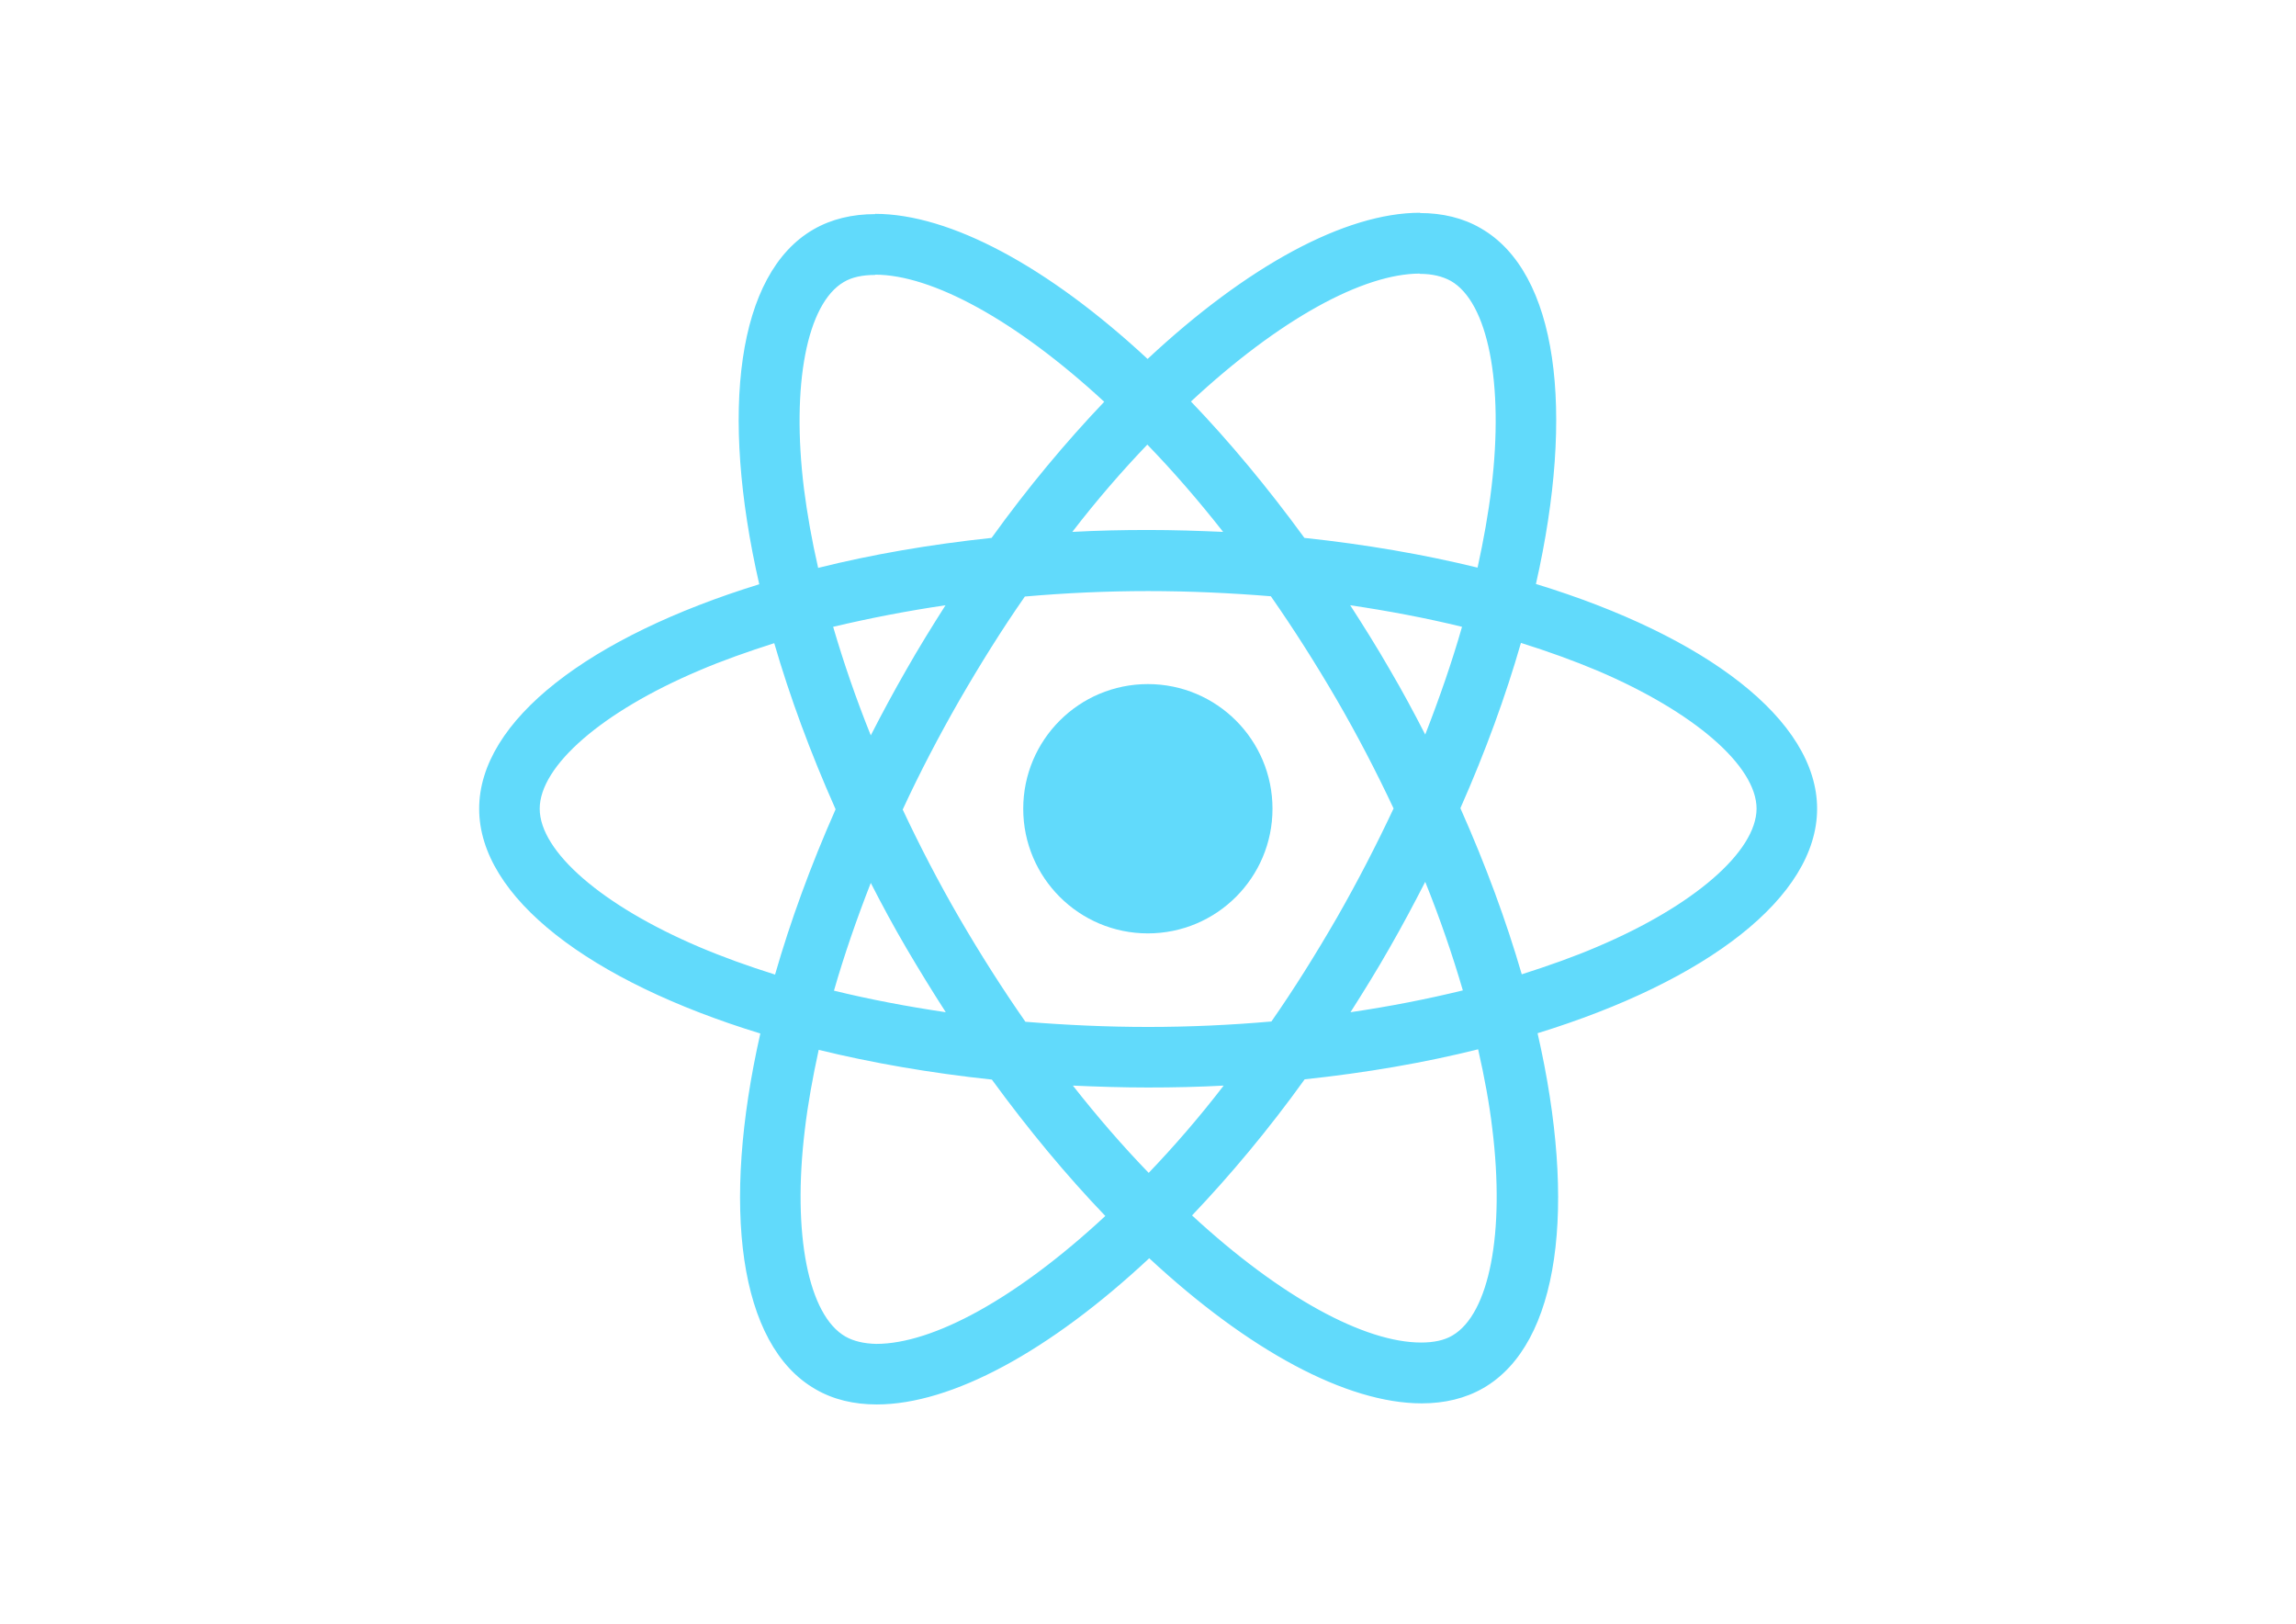
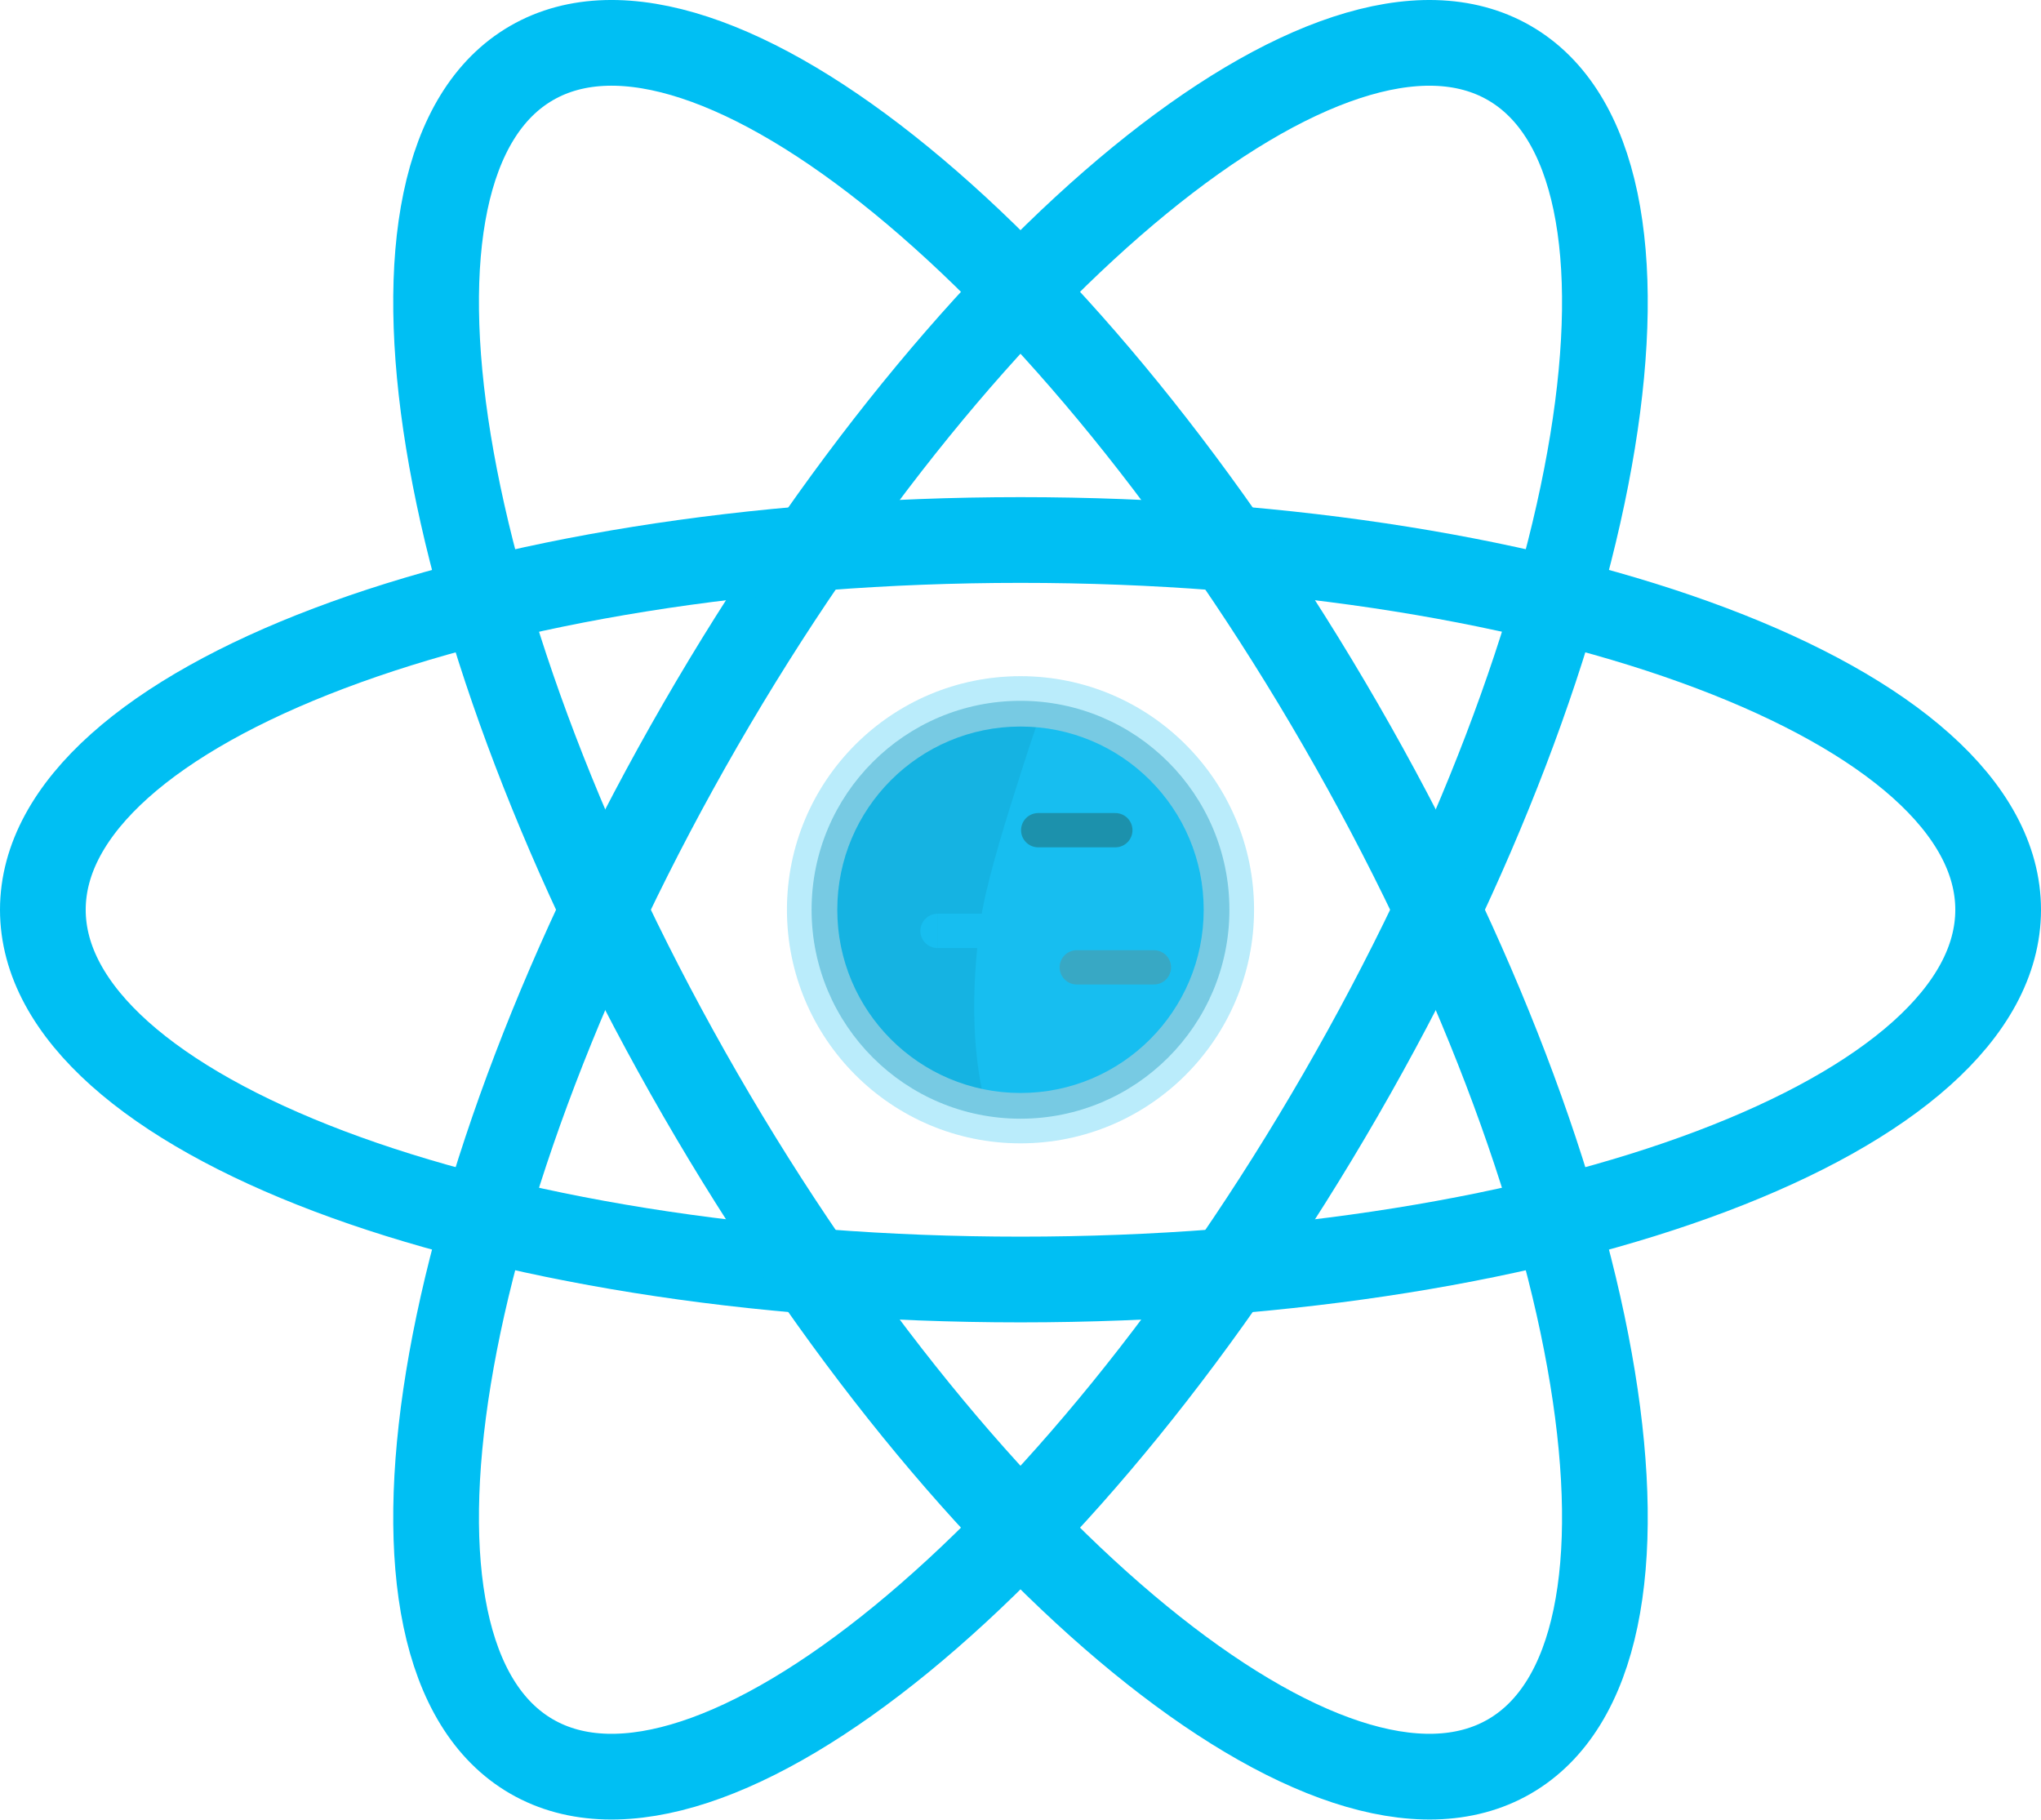
- <svg xmlns="http://www.w3.org/2000/svg" viewBox="0 0 841.9 595.3">
-   <g fill="#61DAFB">
-     <path d="M666.3 296.5c0-32.5-40.7-63.3-103.1-82.4 14.4-63.6 8-114.2-20.2-130.4-6.5-3.8-14.1-5.6-22.4-5.6v22.3c4.6 0 8.3.9 11.4 2.6 13.6 7.8 19.5 37.5 14.9 75.7-1.1 9.4-2.9 19.3-5.1 29.4-19.6-4.8-41-8.5-63.5-10.9-13.5-18.5-27.5-35.3-41.6-50 32.6-30.3 63.2-46.9 84-46.9V78c-27.5 0-63.5 19.6-99.9 53.6-36.4-33.8-72.4-53.2-99.9-53.2v22.3c20.7 0 51.4 16.5 84 46.6-14 14.7-28 31.4-41.3 49.9-22.6 2.4-44 6.1-63.6 11-2.3-10-4-19.7-5.2-29-4.7-38.2 1.1-67.9 14.6-75.8 3-1.8 6.9-2.6 11.5-2.6V78.5c-8.4 0-16 1.8-22.6 5.6-28.1 16.2-34.4 66.7-19.9 130.1-62.2 19.2-102.7 49.9-102.7 82.3 0 32.5 40.7 63.3 103.1 82.4-14.4 63.6-8 114.2 20.2 130.4 6.5 3.8 14.1 5.6 22.5 5.6 27.5 0 63.5-19.6 99.9-53.6 36.4 33.8 72.4 53.2 99.9 53.2 8.4 0 16-1.8 22.6-5.6 28.1-16.2 34.4-66.7 19.9-130.1 62-19.1 102.5-49.9 102.5-82.3zm-130.2-66.7c-3.7 12.9-8.3 26.2-13.5 39.5-4.1-8-8.4-16-13.1-24-4.6-8-9.5-15.8-14.4-23.4 14.2 2.1 27.9 4.7 41 7.9zm-45.8 106.5c-7.8 13.5-15.8 26.3-24.1 38.2-14.9 1.3-30 2-45.2 2-15.1 0-30.2-.7-45-1.9-8.3-11.9-16.4-24.6-24.2-38-7.6-13.1-14.5-26.4-20.8-39.8 6.2-13.4 13.2-26.8 20.7-39.9 7.8-13.5 15.8-26.3 24.1-38.2 14.9-1.3 30-2 45.2-2 15.1 0 30.2.7 45 1.9 8.3 11.9 16.4 24.6 24.2 38 7.6 13.1 14.5 26.4 20.8 39.8-6.3 13.4-13.2 26.8-20.7 39.9zm32.3-13c5.4 13.4 10 26.8 13.8 39.8-13.1 3.2-26.9 5.9-41.2 8 4.9-7.7 9.8-15.6 14.4-23.7 4.6-8 8.9-16.1 13-24.1zM421.2 430c-9.3-9.6-18.6-20.3-27.8-32 9 .4 18.2.7 27.5.7 9.4 0 18.7-.2 27.8-.7-9 11.7-18.3 22.4-27.5 32zm-74.4-58.9c-14.2-2.1-27.9-4.7-41-7.9 3.7-12.9 8.3-26.2 13.5-39.5 4.1 8 8.4 16 13.1 24 4.7 8 9.5 15.8 14.4 23.4zM420.7 163c9.3 9.6 18.6 20.3 27.8 32-9-.4-18.2-.7-27.5-.7-9.4 0-18.7.2-27.8.7 9-11.7 18.3-22.4 27.5-32zm-74 58.9c-4.9 7.7-9.8 15.6-14.4 23.7-4.6 8-8.9 16-13 24-5.4-13.4-10-26.8-13.8-39.8 13.1-3.1 26.9-5.8 41.2-7.9zm-90.5 125.2c-35.4-15.1-58.3-34.9-58.3-50.6 0-15.7 22.9-35.6 58.3-50.6 8.6-3.7 18-7 27.7-10.1 5.7 19.6 13.2 40 22.5 60.9-9.2 20.8-16.6 41.1-22.2 60.6-9.9-3.1-19.3-6.5-28-10.2zM310 490c-13.6-7.8-19.5-37.5-14.9-75.7 1.1-9.4 2.9-19.3 5.1-29.4 19.6 4.8 41 8.5 63.5 10.9 13.5 18.5 27.5 35.3 41.6 50-32.6 30.3-63.2 46.9-84 46.9-4.5-.1-8.3-1-11.3-2.7zm237.2-76.2c4.7 38.2-1.1 67.9-14.6 75.8-3 1.8-6.9 2.6-11.5 2.6-20.7 0-51.4-16.5-84-46.6 14-14.7 28-31.4 41.3-49.9 22.6-2.4 44-6.1 63.6-11 2.3 10.1 4.1 19.8 5.2 29.1zm38.5-66.7c-8.6 3.7-18 7-27.7 10.1-5.7-19.6-13.2-40-22.5-60.9 9.2-20.8 16.6-41.1 22.2-60.6 9.9 3.1 19.3 6.5 28.1 10.2 35.4 15.1 58.3 34.9 58.3 50.6-.1 15.7-23 35.6-58.4 50.6zM320.8 78.4z" />
-     <circle cx="420.9" cy="296.5" r="45.7" />
-     <path d="M520.5 78.1z" />
-   </g>
+ <svg xmlns="http://www.w3.org/2000/svg" id="a" viewBox="0 0 952.54 849.07">
+   <defs>
+     <style>.b,.c{opacity:.3;}.b,.d{fill:#17bef0;}.e{fill:#0e86a9;opacity:.4;}.f{stroke:#00bff3;stroke-width:40px;}.f,.c,.g{fill:none;stroke-miterlimit:10;}.c{stroke:#29290d;}.c,.g{stroke-linecap:round;stroke-width:16px;}.g{opacity:.5;stroke:#5a9298;}.h{fill:#005068;opacity:.1;}</style>
+   </defs>
+   <ellipse class="f" cx="476.27" cy="424.53" rx="456.27" ry="172.54" transform="translate(-129.52 624.73) rotate(-60)" />
+   <ellipse class="f" cx="476.27" cy="424.53" rx="456.27" ry="172.54" />
+   <ellipse class="f" cx="476.27" cy="424.53" rx="172.54" ry="456.27" transform="translate(-148.46 295.01) rotate(-30)" />
+   <circle class="e" cx="476.27" cy="424.53" r="97.5" />
+   <circle class="b" cx="476.27" cy="424.53" r="109" />
+   <circle class="d" cx="476.27" cy="424.53" r="85.5" />
+   <line class="g" x1="502.53" y1="451.4" x2="538.53" y2="451.4" />
+   <line class="c" x1="484.53" y1="387.4" x2="520.53" y2="387.4" />
+   <path class="h" d="M458.53,424.4c3.52-18.46,11.58-43.8,18-64,2.37-7.45,4.7-14.48,6.94-21.04-2.38-.2-4.78-.32-7.2-.32-47.22,0-85.5,38.28-85.5,85.5,0,41.02,28.9,75.28,67.44,83.57-7.86-38.35-.24-80.75,.32-83.71Z" />
+   <path class="d" d="M437.53,442.4c-4.39,0-8-3.61-8-8s3.61-8,8-8v16Z" />
+   <rect class="d" x="437.53" y="426.4" width="27" height="16" />
</svg>
